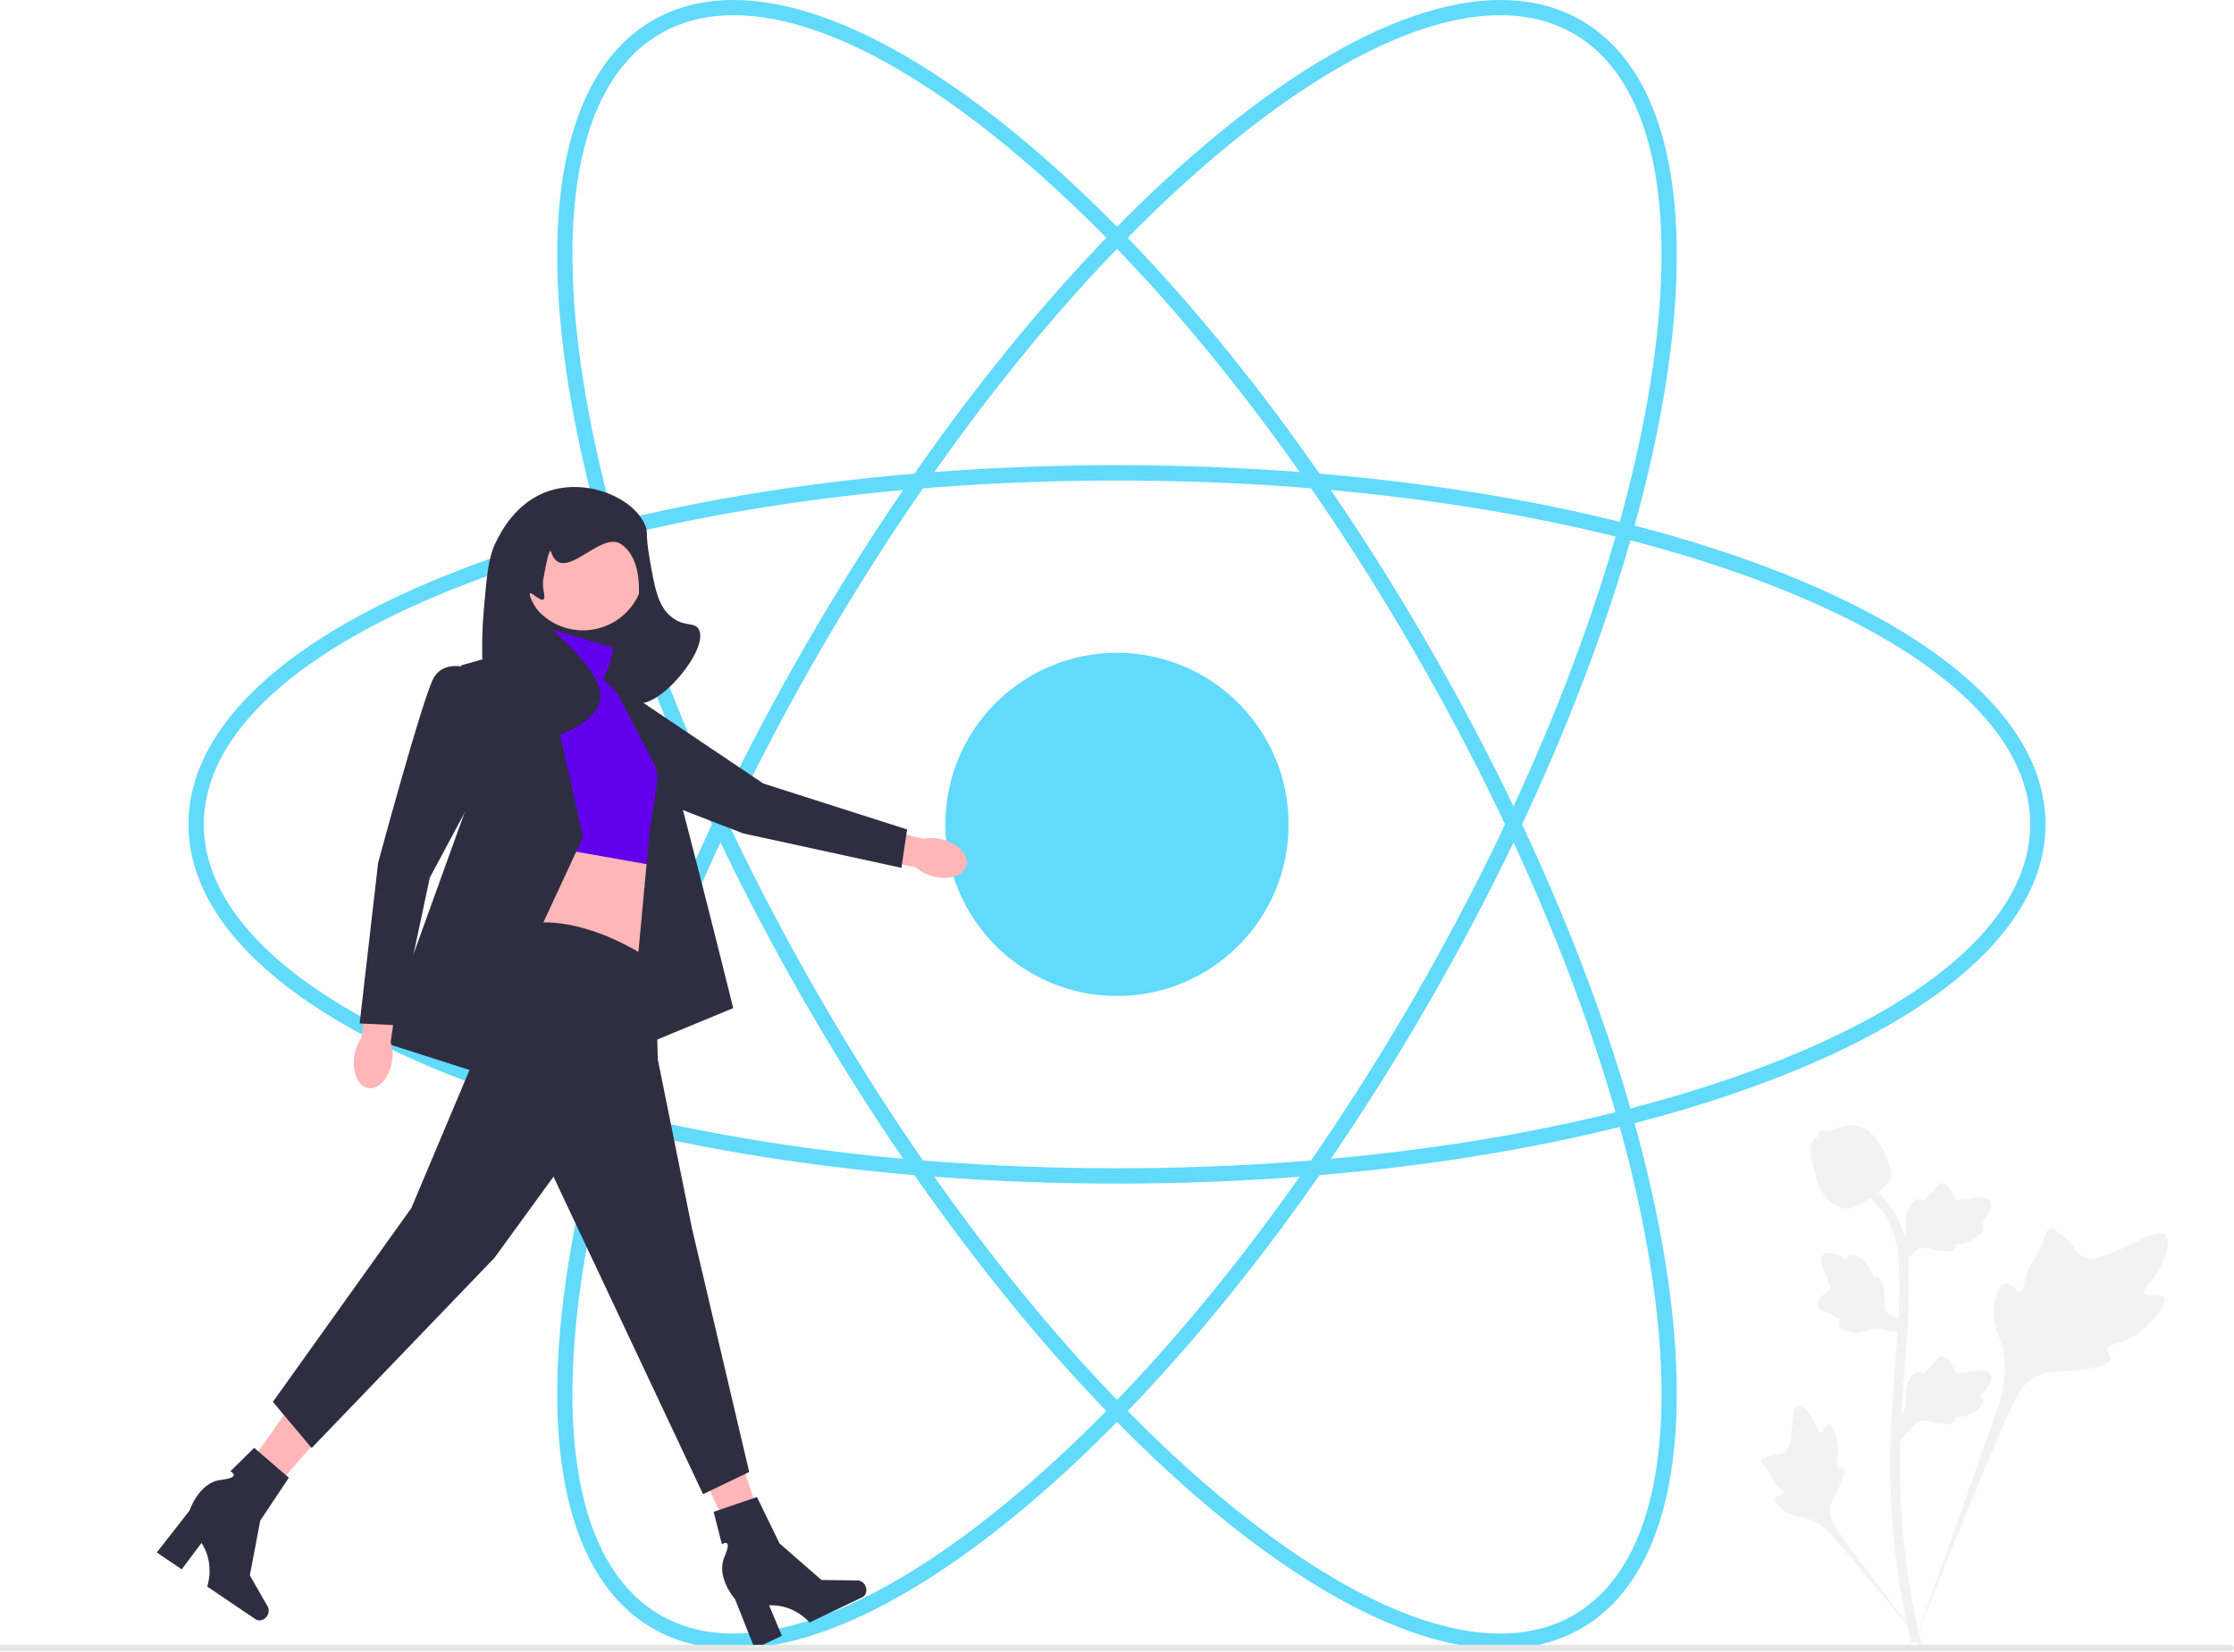
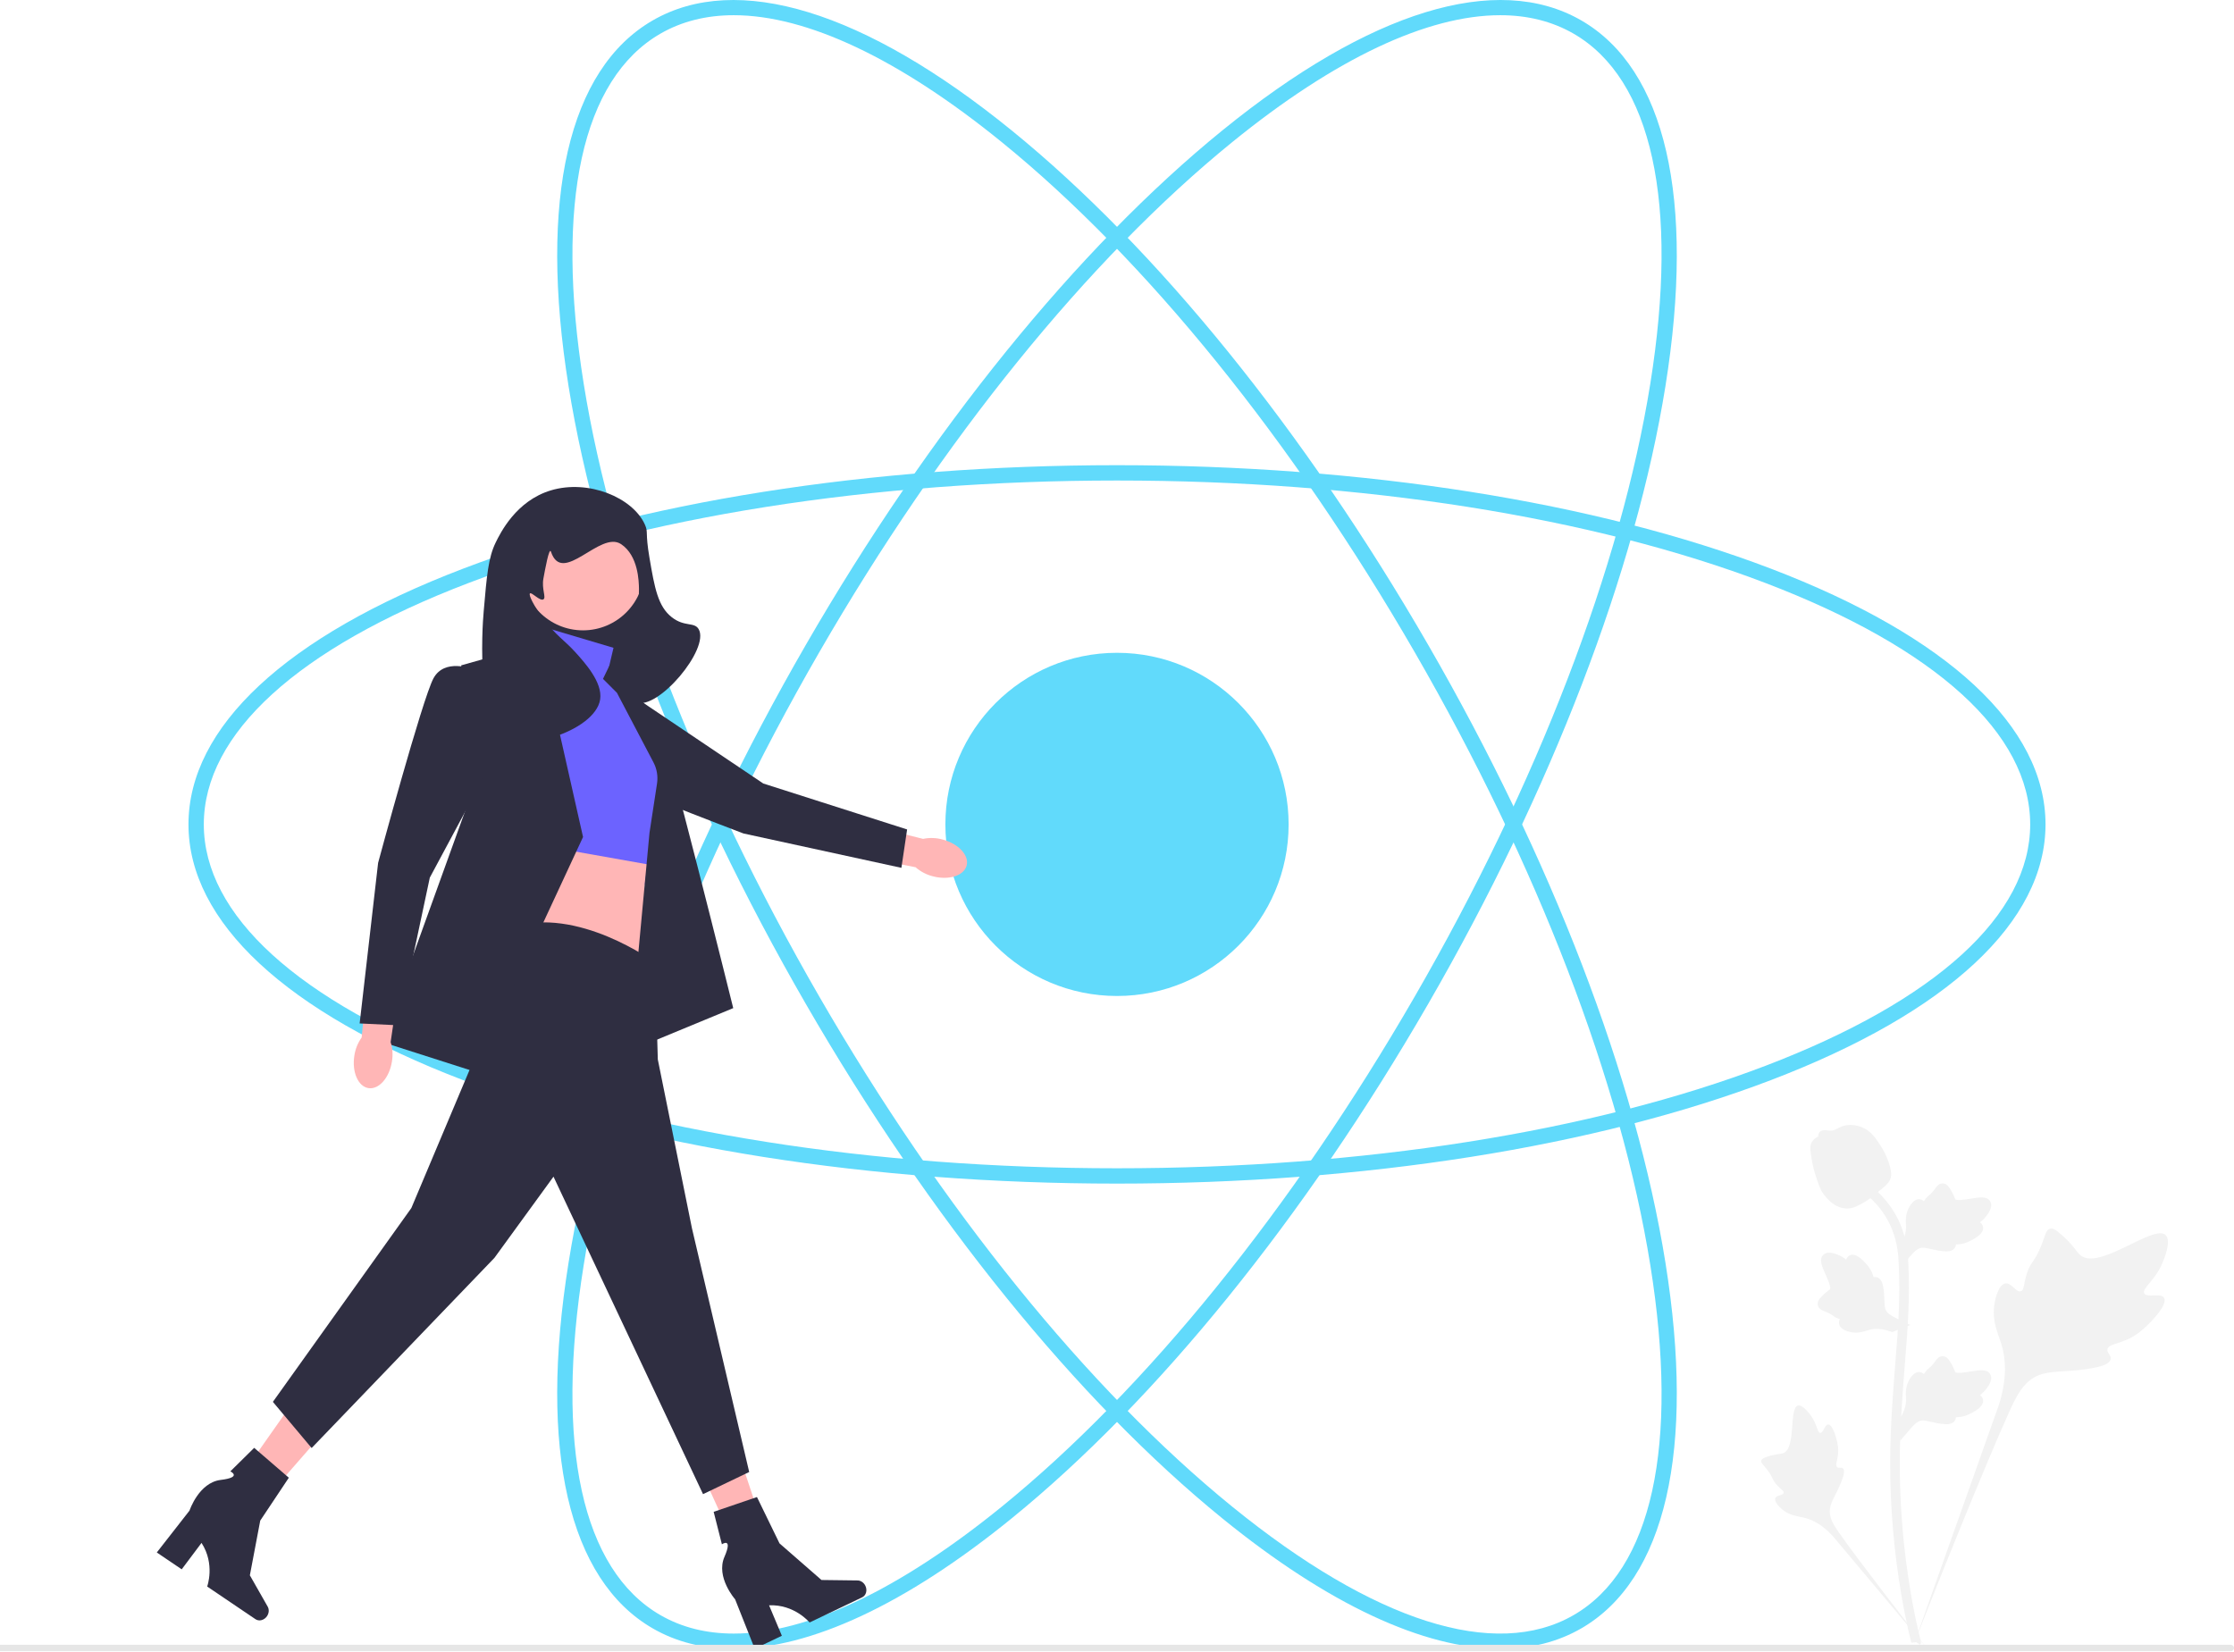
<svg xmlns="http://www.w3.org/2000/svg" width="583.04" height="431.02" viewBox="0 0 583.04 431.02">
  <g>
    <path d="M291.52,308.951c-64.433,0-125.038-9.592-170.652-27.008-46.222-17.648-71.678-41.355-71.678-66.755s25.456-49.105,71.678-66.754c45.614-17.416,106.22-27.008,170.652-27.008s125.038,9.592,170.652,27.008c46.222,17.648,71.677,41.355,71.677,66.754s-25.456,49.106-71.677,66.755c-45.615,17.416-106.22,27.008-170.652,27.008Zm0-183.524c-63.957,0-124.056,9.498-169.226,26.745-44.563,17.015-69.104,39.395-69.104,63.017s24.541,46.003,69.104,63.018c45.17,17.247,105.269,26.745,169.226,26.745s124.056-9.498,169.225-26.745c44.563-17.015,69.104-39.395,69.104-63.018s-24.541-46.002-69.104-63.017c-45.17-17.247-105.269-26.745-169.225-26.745Z" fill="#61dafb" />
    <path d="M391.642,430.378c-20.024,0-44.985-11.573-72.607-34.022-37.891-30.795-76.5-78.485-108.716-134.285-32.216-55.8-54.212-113.082-61.937-161.293-7.827-48.854-.024-82.752,21.972-95.452,21.996-12.699,55.255-2.507,93.649,28.697,37.891,30.795,76.5,78.485,108.716,134.285,32.216,55.8,54.212,113.082,61.937,161.294,7.827,48.854,.024,82.752-21.972,95.452-6.171,3.562-13.233,5.324-21.042,5.324ZM191.505,3.969c-7.139,0-13.562,1.594-19.149,4.82-20.458,11.812-27.569,44.255-20.022,91.355,7.649,47.742,29.473,104.538,61.451,159.926,31.979,55.388,70.253,102.686,107.774,133.181,37.017,30.086,68.67,40.151,89.127,28.338,20.458-11.812,27.569-44.255,20.022-91.354-7.649-47.742-29.473-104.538-61.451-159.927-31.979-55.388-70.253-102.686-107.775-133.181C234.576,15.259,210.504,3.969,191.505,3.969Z" fill="#61dafb" />
    <path d="M191.397,430.378c-7.812,0-14.869-1.761-21.042-5.324-21.996-12.7-29.799-46.599-21.972-95.452,7.724-48.212,29.72-105.494,61.937-161.294,32.216-55.8,70.825-103.49,108.716-134.285C357.43,2.817,390.69-7.375,412.685,5.325c21.996,12.699,29.799,46.598,21.972,95.452-7.724,48.211-29.72,105.494-61.937,161.293-32.216,55.8-70.825,103.49-108.716,134.285-27.62,22.448-52.584,34.022-72.607,34.022ZM391.535,3.969c-19,0-43.069,11.288-69.978,33.158-37.521,30.495-75.796,77.793-107.774,133.181-31.978,55.389-53.802,112.185-61.451,159.927-7.546,47.1-.436,79.543,20.022,91.354,5.586,3.226,12.012,4.819,19.149,4.82,19,.002,43.069-11.288,69.977-33.158,37.521-30.495,75.796-77.793,107.775-133.181,31.978-55.389,53.802-112.185,61.451-159.926,7.546-47.1,.436-79.543-20.022-91.355-5.586-3.225-12.012-4.82-19.149-4.82Z" fill="#61dafb" />
    <circle cx="291.52" cy="215.189" r="44.789" fill="#61dafb" />
  </g>
  <g>
    <path d="M564.784,338.786c-.844-1.424-4.497,.101-5.168-1.191-.669-1.287,2.725-3.249,4.663-7.73,.35-.808,2.553-5.9,.922-7.472-3.092-2.978-17.24,9.313-22.191,5.29-1.087-.883-1.846-2.645-5.134-5.506-1.308-1.138-2.099-1.652-2.865-1.461-1.086,.271-1.172,1.725-2.337,4.584-1.747,4.287-2.78,4.028-3.798,7.449-.756,2.539-.583,4.016-1.472,4.303-1.258,.407-2.416-2.286-4.011-2.045-1.627,.246-2.611,3.382-2.922,5.73-.583,4.406,1.035,7.313,1.932,10.371,.975,3.322,1.553,8.375-.698,15.528l-22.277,62.766c4.918-12.879,19.158-48.185,25.142-61.305,1.727-3.787,3.635-7.629,7.551-9.145,3.77-1.46,8.949-.588,15.55-2.179,.771-.186,2.911-.73,3.18-1.988,.223-1.04-1.036-1.621-.842-2.595,.259-1.307,2.734-1.323,5.775-2.831,2.144-1.063,3.48-2.328,4.629-3.415,.346-.328,5.495-5.262,4.371-7.157Z" fill="#f2f2f2" />
    <path d="M477.139,371.829c-.942,.004-1.248,2.236-2.076,2.193-.825-.043-.808-2.275-2.448-4.519-.296-.405-2.159-2.955-3.401-2.608-2.354,.658-.404,11.148-3.806,12.418-.747,.279-1.831,.143-4.184,.931-.936,.314-1.417,.554-1.544,.985-.18,.611,.508,1.073,1.575,2.47,1.6,2.094,1.175,2.527,2.56,4.013,1.028,1.104,1.803,1.445,1.687,1.964-.163,.735-1.819,.526-2.161,1.379-.349,.87,.907,2.257,1.969,3.087,1.994,1.557,3.888,1.602,5.647,2.044,1.912,.48,4.559,1.654,7.42,4.823l24.378,29.044c-4.902-6.13-18.122-23.306-22.835-30.028-1.36-1.941-2.696-3.985-2.31-6.345,.371-2.272,2.293-4.562,3.417-8.261,.131-.432,.481-1.639-.058-2.134-.446-.409-1.095,.041-1.517-.335-.567-.504,.14-1.724,.277-3.651,.097-1.359-.138-2.38-.341-3.258-.061-.265-.997-4.215-2.251-4.21Z" fill="#f2f2f2" />
    <path d="M495.939,376.049l-.568-5.068,.259-.384c1.2-1.777,1.812-3.512,1.819-5.159,.001-.262-.011-.524-.023-.79-.049-1.057-.11-2.371,.575-3.903,.384-.854,1.463-2.831,3.086-2.587,.437,.061,.767,.262,1.018,.497,.037-.059,.075-.117,.115-.181,.505-.771,.905-1.101,1.291-1.419,.296-.245,.602-.497,1.082-1.094,.21-.262,.374-.492,.513-.685,.42-.585,.968-1.282,1.935-1.27,1.033,.049,1.574,.903,1.932,1.468,.64,1.008,.93,1.735,1.122,2.217,.07,.176,.149,.374,.19,.436,.333,.489,3.038,.032,4.057-.135,2.289-.382,4.27-.712,5.087,.732,.585,1.033,.15,2.398-1.33,4.168-.461,.551-.952,.969-1.388,1.297,.361,.215,.684,.546,.815,1.065h0c.308,1.228-.748,2.459-3.137,3.663-.593,.301-1.392,.702-2.512,.896-.527,.091-1.002,.113-1.408,.125-.009,.235-.064,.489-.207,.751-.42,.771-1.293,1.138-2.61,1.05-1.449-.076-2.642-.352-3.694-.595-.919-.21-1.711-.389-2.332-.347-1.153,.093-2.041,1.016-3.083,2.212l-2.603,3.042Z" fill="#f2f2f2" />
    <path d="M498.572,345.873l-4.758,1.835-.437-.153c-2.023-.71-3.857-.862-5.452-.451-.254,.065-.504,.143-.759,.223-1.01,.316-2.266,.708-3.922,.434-.924-.155-3.11-.697-3.285-2.329-.052-.438,.059-.809,.222-1.111-.066-.021-.133-.042-.204-.065-.874-.293-1.295-.597-1.7-.889-.312-.224-.633-.456-1.332-.769-.307-.137-.571-.237-.793-.322-.672-.258-1.486-.611-1.719-1.549-.215-1.011,.474-1.751,.93-2.241,.813-.875,1.442-1.34,1.86-1.648,.153-.112,.324-.239,.373-.294,.389-.446-.74-2.947-1.159-3.891-.95-2.118-1.772-3.95-.582-5.106,.851-.828,2.282-.754,4.369,.229,.65,.307,1.179,.675,1.607,1.013,.117-.404,.354-.8,.823-1.058h0c1.11-.61,2.569,.099,4.339,2.105,.442,.498,1.033,1.169,1.504,2.203,.221,.487,.363,.941,.478,1.331,.229-.051,.49-.063,.779,.009,.852,.21,1.429,.962,1.678,2.258,.294,1.421,.329,2.645,.362,3.724,.03,.942,.058,1.753,.255,2.344,.382,1.091,1.5,1.717,2.922,2.421l3.603,1.746Z" fill="#f2f2f2" />
    <path d="M495.939,330.942l-.568-5.068,.259-.384c1.2-1.777,1.812-3.512,1.819-5.159,.001-.262-.011-.524-.023-.79-.049-1.057-.11-2.371,.575-3.903,.384-.854,1.463-2.831,3.086-2.587,.437,.061,.767,.262,1.018,.497,.037-.059,.075-.117,.115-.181,.505-.771,.905-1.101,1.291-1.419,.296-.245,.602-.497,1.082-1.094,.21-.262,.374-.492,.513-.685,.42-.585,.968-1.282,1.935-1.27,1.033,.049,1.574,.903,1.932,1.468,.64,1.008,.93,1.735,1.122,2.217,.07,.176,.149,.374,.19,.436,.333,.489,3.038,.032,4.057-.135,2.289-.382,4.27-.712,5.087,.732,.585,1.033,.15,2.398-1.33,4.168-.461,.551-.952,.969-1.388,1.297,.361,.215,.684,.546,.815,1.065h0c.308,1.228-.748,2.459-3.137,3.663-.593,.301-1.392,.702-2.512,.896-.527,.091-1.002,.113-1.408,.125-.009,.235-.064,.489-.207,.751-.42,.771-1.293,1.138-2.61,1.05-1.449-.076-2.642-.352-3.694-.595-.919-.21-1.711-.389-2.332-.347-1.153,.093-2.041,1.016-3.083,2.212l-2.603,3.042Z" fill="#f2f2f2" />
    <path d="M501.124,429.32l-1.062-.666-.257-1.226,.257,1.226-1.238,.142c-.02-.115-.087-.379-.188-.793-.554-2.266-2.244-9.162-3.654-20.023-.984-7.581-1.541-15.376-1.656-23.17-.115-7.807,.255-13.717,.551-18.467,.224-3.583,.496-6.994,.762-10.317,.71-8.878,1.379-17.265,.881-26.55-.11-2.073-.341-6.387-2.862-10.978-1.462-2.663-3.476-5.027-5.987-7.023l1.561-1.963c2.771,2.207,5,4.826,6.623,7.782,2.795,5.09,3.047,9.791,3.168,12.05,.507,9.449-.17,17.916-.887,26.88-.264,3.311-.536,6.708-.759,10.276-.294,4.706-.66,10.565-.546,18.271,.113,7.701,.663,15.4,1.634,22.886,1.392,10.724,3.058,17.517,3.605,19.749,.291,1.192,.352,1.441,.054,1.914Z" fill="#f2f2f2" />
    <path d="M482.075,315.456c-.103,0-.207-.002-.312-.01-2.134-.115-4.11-1.392-5.875-3.796-.827-1.131-1.251-2.42-2.095-4.992-.131-.396-.767-2.408-1.154-5.176-.253-1.808-.221-2.565,.137-3.233,.398-.744,1.041-1.263,1.766-1.613-.032-.24-.006-.487,.098-.739,.427-1.045,1.563-.908,2.177-.842,.311,.039,.699,.091,1.117,.069,.658-.032,1.012-.228,1.548-.521,.513-.281,1.15-.631,2.096-.825,1.865-.389,3.427,.139,3.942,.313,2.71,.903,4.046,3.01,5.593,5.45,.308,.489,1.367,2.271,2.065,4.713,.504,1.762,.433,2.545,.281,3.128-.308,1.197-1.036,1.882-2.885,3.394-1.931,1.583-2.9,2.376-3.732,2.858-1.937,1.118-3.153,1.821-4.768,1.821Z" fill="#f2f2f2" />
  </g>
  <g>
    <g>
-       <path id="b-105" d="M243.47,228.74c4.166,1.099,8.11-.159,8.809-2.811,.699-2.651-2.111-5.691-6.279-6.79-1.659-.462-3.404-.52-5.09-.169l-17.71-4.434-1.904,8.355,17.661,3.484c1.294,1.137,2.841,1.948,4.512,2.364Z" fill="#ffb6b6" />
+       <path id="b-21" d="M243.47,228.74c4.166,1.099,8.11-.159,8.809-2.811,.699-2.651-2.111-5.691-6.279-6.79-1.659-.462-3.404-.52-5.09-.169l-17.71-4.434-1.904,8.355,17.661,3.484c1.294,1.137,2.841,1.948,4.512,2.364Z" fill="#ffb6b6" />
      <path d="M146.133,188.062s-3.597,6.903,1.389,10.308,46.502,19.186,46.502,19.186l41.23,8.973,1.488-10.02-37.538-11.993-31.304-21.053-21.767,4.599Z" fill="#2f2e41" />
    </g>
    <g>
      <polygon points="195.229 410.87 202.222 407.724 191.212 374.816 180.892 379.457 195.229 410.87" fill="#ffb6b6" />
      <path d="M225.854,413.944h0c.559,1.168,.183,2.512-.839,3.001l-13.725,6.567s-3.948-4.783-10.573-4.484l3.336,7.947-7.08,3.388-5.117-12.897s-5.091-5.774-2.791-11.071c2.299-5.297-.659-3.297-.659-3.297l-2.151-8.469,11.301-3.861,5.884,12.094,10.954,9.558,9.416,.118c.838,.01,1.642,.563,2.045,1.407l0-0Z" fill="#2f2e41" />
    </g>
    <g>
      <polygon points="56.861 393.879 63.109 398.323 85.938 372.188 76.717 365.63 56.861 393.879" fill="#ffb6b6" />
      <path d="M69.689,421.858h0c-.725,1.073-2.075,1.428-3.014,.793l-12.604-8.522s2.131-5.825-1.476-11.39l-5.171,6.896-6.502-4.396,8.541-10.935s2.409-7.311,8.142-8.005c5.733-.694,2.512-2.235,2.512-2.235l6.22-6.137,9.044,7.799-7.461,11.19-2.709,14.283,4.658,8.184c.415,.728,.344,1.701-.18,2.476l0,0Z" fill="#2f2e41" />
    </g>
    <rect x="134.654" y="143.321" width="32.834" height="45.092" fill="#2f2e41" />
-     <path d="M160.115,169.095l-17.828-5.3-3.373,9.155-.482,55.892s25.537-5.782,31.319,3.855l1.927-17.346s6.264-8.673,.964-19.755c-5.3-11.082-10.297-16.079-10.297-16.079l-4.158-2.231,1.927-8.191Z" fill="#6200ee" />
+     <path d="M160.115,169.095l-17.828-5.3-3.373,9.155-.482,55.892s25.537-5.782,31.319,3.855l1.927-17.346s6.264-8.673,.964-19.755c-5.3-11.082-10.297-16.079-10.297-16.079l-4.158-2.231,1.927-8.191Z" fill="#6c63ff" />
    <path d="M139.637,220.41l-2.409,24.573,31.801,6.746s-2.409-21.201,.482-26.019l-29.873-5.3Z" fill="#ffb6b6" />
    <path d="M170.956,251.247s-20.237-14.937-37.583-9.155c0,0-20.478,12.769-9.878,34.933l-16.141,38.306-36.137,50.592,10.118,12.046,47.701-49.629,15.419-21.201,39.028,82.875,12.046-5.782-14.937-63.602-8.914-44.088-.723-25.296Z" fill="#2f2e41" />
    <polygon points="123.736 279.675 99.645 271.966 122.773 207.882 120.364 173.672 140.768 167.917 152.164 218.482 123.736 279.675" fill="#2f2e41" />
    <path d="M161.014,180.848l-3.642-3.642,1.624-3.357s10.514,10.905,12.442,13.796,19.925,75.502,19.925,75.502l-27.152,11.227,5.3-57.013,1.962-12.824c.29-1.896-.034-3.836-.926-5.534l-9.533-18.155Z" fill="#2f2e41" />
    <circle cx="152.152" cy="148.56" r="15.977" fill="#ffb6b6" />
    <path d="M162.089,142.029c-5.482-3.656-15.293,10.985-18.293,1.985-.468-1.403-1.568,4.805-1.971,6.977-.511,2.759,.782,4.962,0,5.456-.884,.558-3.05-1.932-3.507-1.559-.447,.365,.99,3.259,3.507,6.625,3.341,4.467,5.435,5.555,8.183,8.573,2.559,2.81,7.294,8.01,6.625,12.47-1.258,8.388-21.741,14.871-28.058,8.573-1.512-1.508-1.808-4.923-2.338-11.691-.789-10.072-.193-17.63,0-19.874,.804-9.343,1.206-14.015,3.118-17.926,1.22-2.497,5.33-10.907,14.418-13.639,9.763-2.935,21.382,1.85,24.55,8.963,.915,2.055,.026,1.836,1.169,8.573,1.353,7.973,2.229,12.758,5.845,15.588,3.322,2.6,5.886,1.147,7.014,3.118,2.927,5.112-10.656,21.289-16.367,19.095-3.441-1.322-3.745-9.206-3.507-12.86,.512-7.868,4.41-9.537,4.287-16.757-.033-1.91-.149-8.671-4.676-11.691Z" fill="#2f2e41" />
    <g>
-       <path id="c-106" d="M92.482,275.542c-.678,4.255,.967,8.053,3.675,8.485,2.708,.431,5.452-2.668,6.13-6.924,.294-1.696,.178-3.439-.339-5.081l2.647-18.063-8.503-1.061-1.706,17.92c-1.002,1.401-1.655,3.021-1.903,4.725Z" fill="#ffb6b6" />
+       <path id="c-22" d="M92.482,275.542c-.678,4.255,.967,8.053,3.675,8.485,2.708,.431,5.452-2.668,6.13-6.924,.294-1.696,.178-3.439-.339-5.081l2.647-18.063-8.503-1.061-1.706,17.92c-1.002,1.401-1.655,3.021-1.903,4.725Z" fill="#ffb6b6" />
      <path d="M123.255,174.636s-7.227-2.891-10.118,2.409-14.455,48.183-14.455,48.183l-4.818,41.919,10.118,.482,8.191-38.546,17.828-33.246-6.746-21.201Z" fill="#2f2e41" />
    </g>
  </g>
  <path d="M583.04,430.18h0c0,.464-.376,.84-.84,.84H0v-1.68H582.2c.464,0,.84,.376,.84,.84Z" fill="#e6e6e6" />
</svg>
